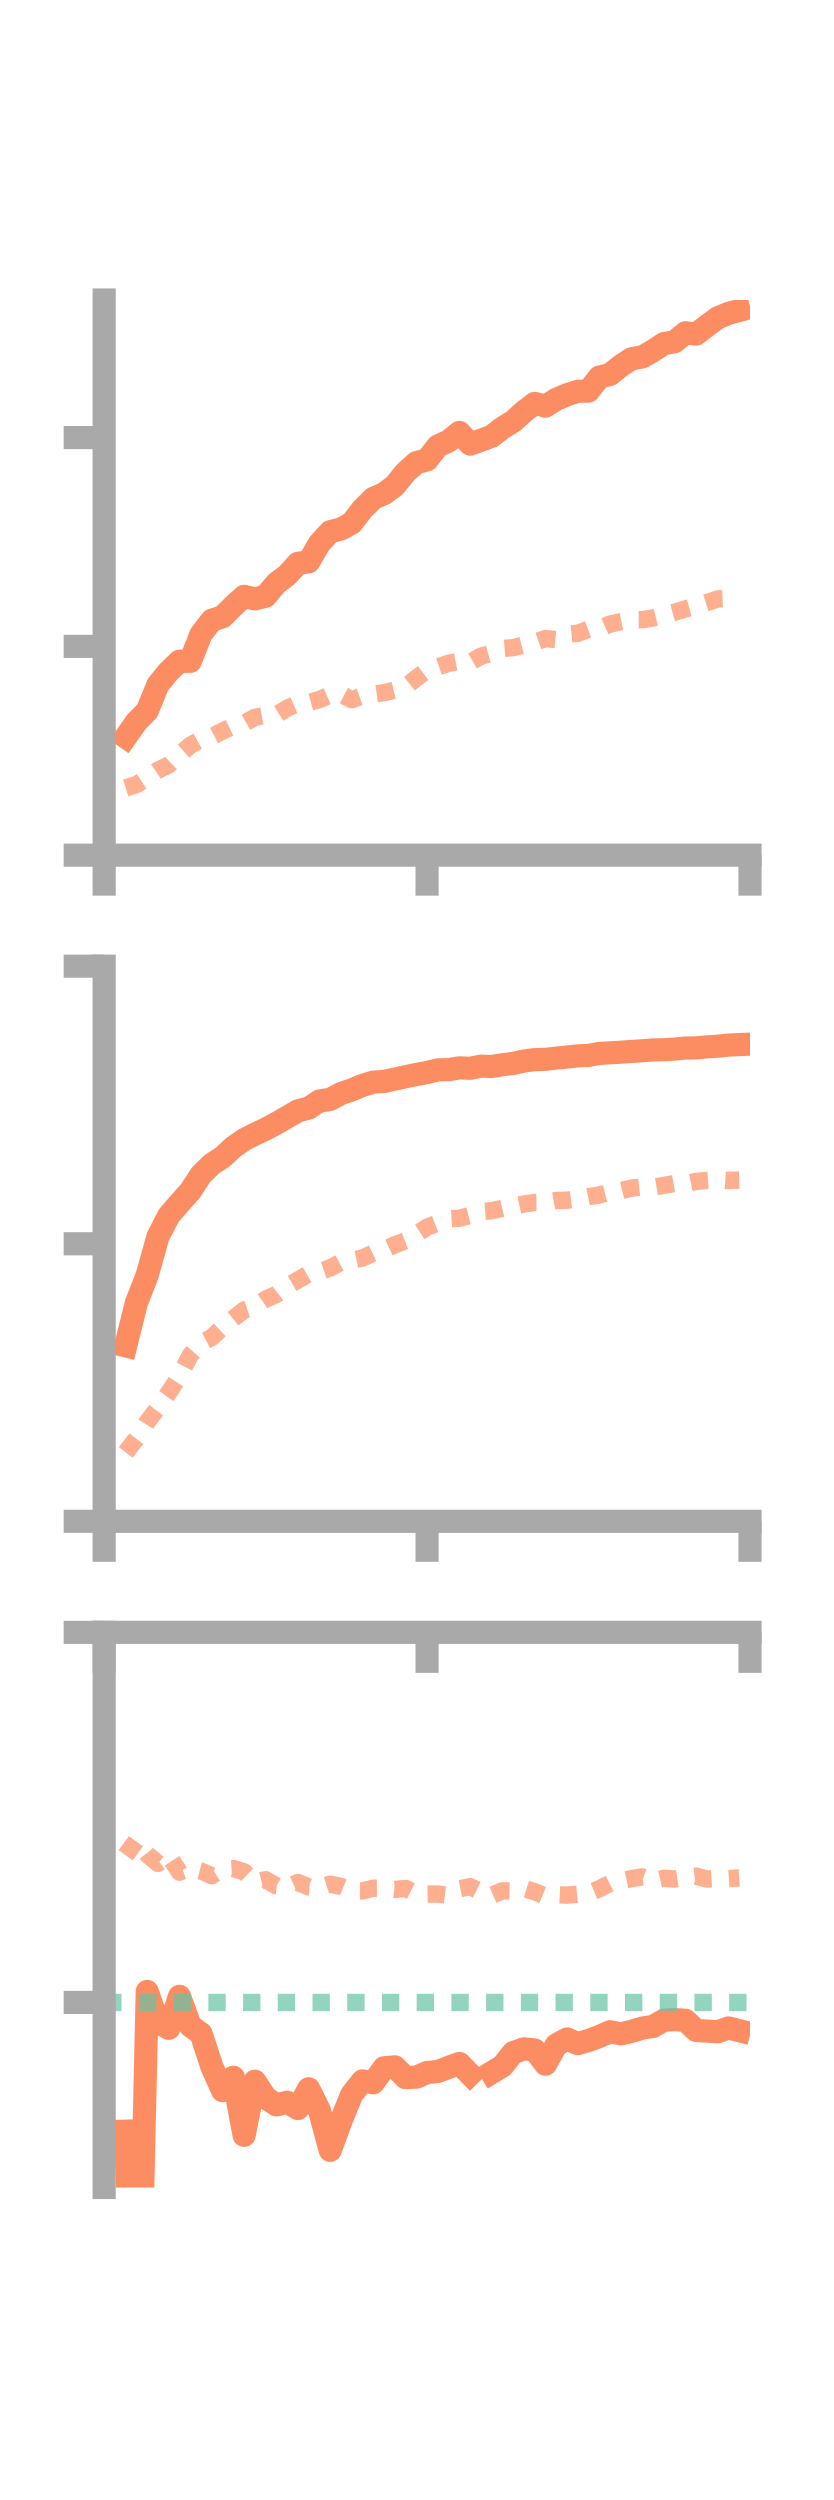
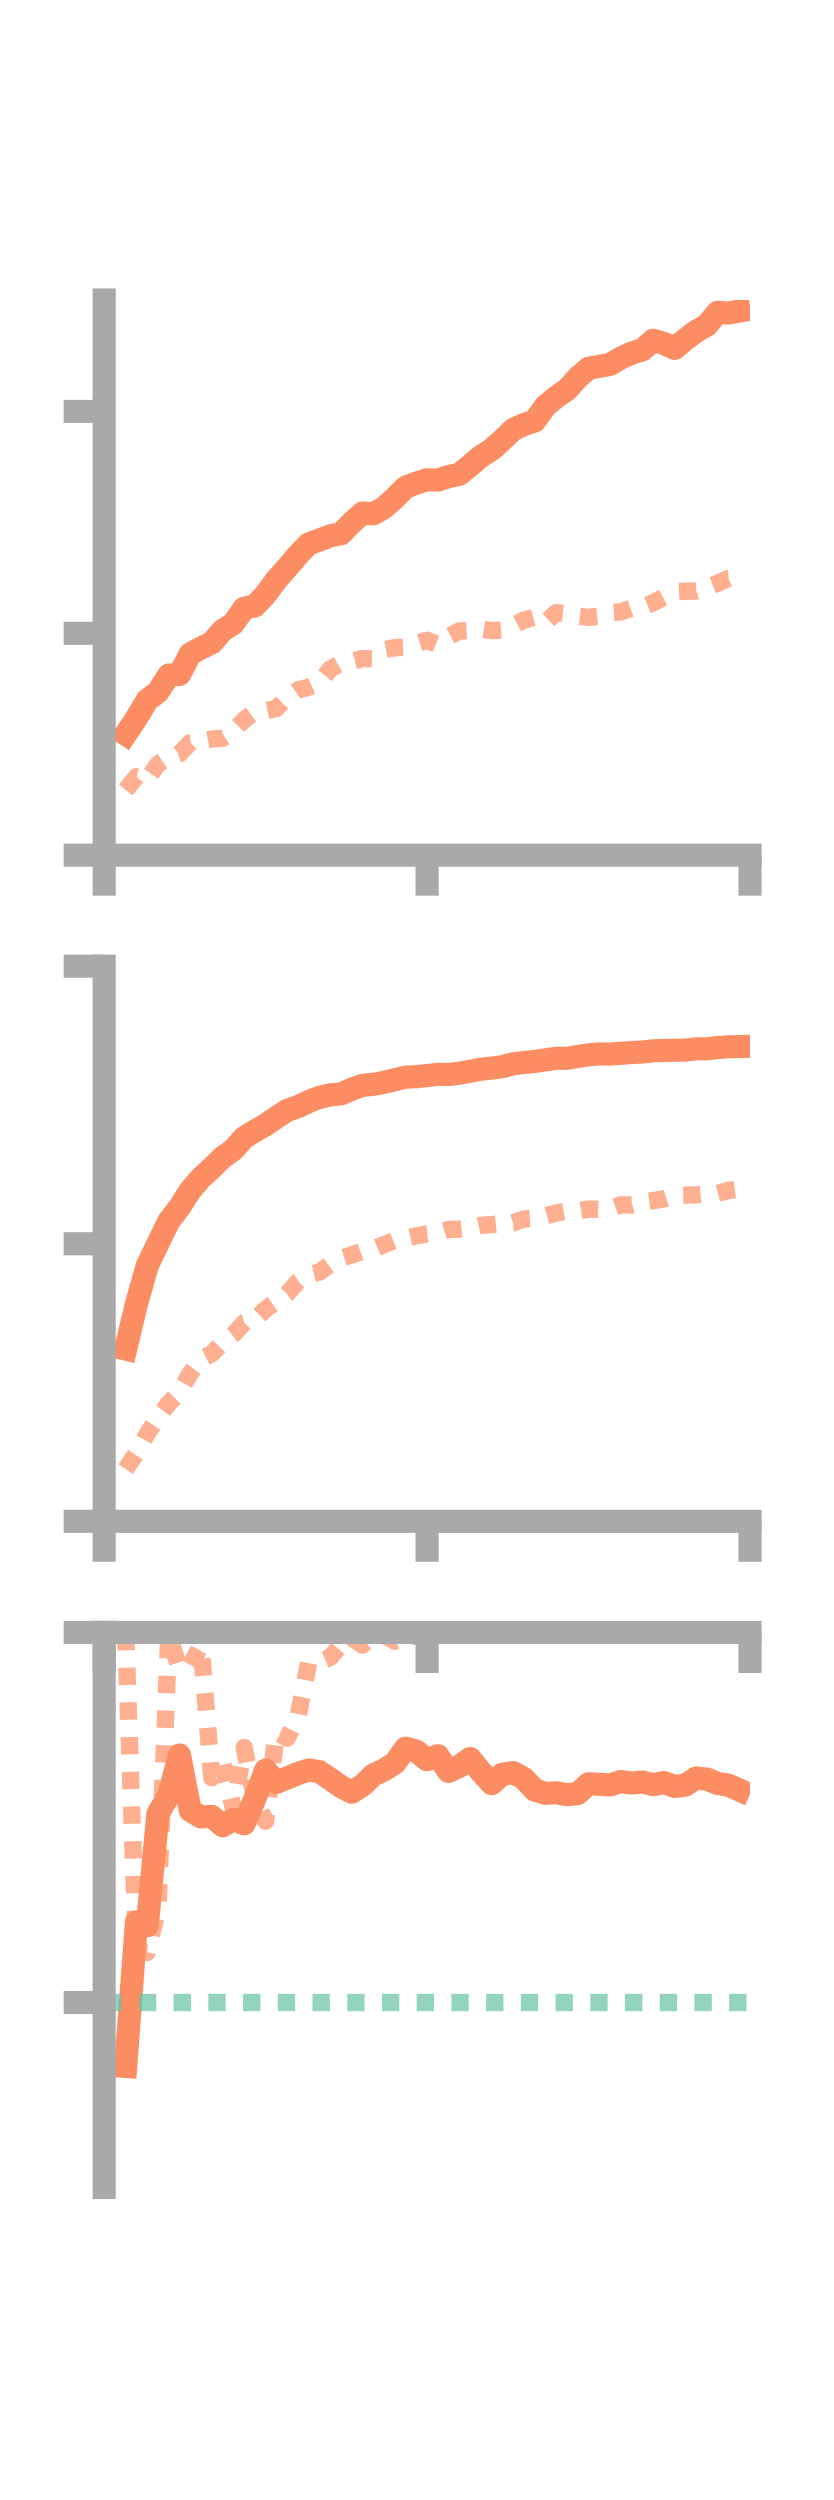
<svg xmlns="http://www.w3.org/2000/svg" xmlns:xlink="http://www.w3.org/1999/xlink" height="216pt" version="1.1" viewBox="0 0 72 216" width="72pt">
  <defs>
    <style type="text/css">
*{stroke-linecap:butt;stroke-linejoin:round;}
  </style>
  </defs>
  <g id="figure_1">
    <g id="patch_1">
      <path d="M 0 216  L 72 216  L 72 0  L 0 0  z " style="fill:none;" />
    </g>
    <g id="axes_1">
      <g id="patch_2">
        <path d="M 9 73.885  L 64.8 73.885  L 64.8 25.92  L 9 25.92  z " style="fill:none;" />
      </g>
      <g id="matplotlib.axis_1">
        <g id="xtick_1">
          <g id="line2d_1">
            <defs>
-               <path d="M 0 0  L 0 3.5  " id="m976deb301b" style="stroke:#a9a9a9;stroke-width:2;" />
+               <path d="M 0 0  L 0 3.5  " id="m4cd3b2c223" style="stroke:#a9a9a9;stroke-width:2;" />
            </defs>
            <g>
-               <use style="fill:#a9a9a9;stroke:#a9a9a9;stroke-width:2;" x="9" xlink:href="#m976deb301b" y="73.885" />
+               <use style="fill:#a9a9a9;stroke:#a9a9a9;stroke-width:2;" x="9" xlink:href="#m4cd3b2c223" y="73.885" />
            </g>
          </g>
        </g>
        <g id="xtick_2">
          <g id="line2d_2">
            <g>
-               <use style="fill:#a9a9a9;stroke:#a9a9a9;stroke-width:2;" x="36.9" xlink:href="#m976deb301b" y="73.885" />
+               <use style="fill:#a9a9a9;stroke:#a9a9a9;stroke-width:2;" x="36.9" xlink:href="#m4cd3b2c223" y="73.885" />
            </g>
          </g>
        </g>
        <g id="xtick_3">
          <g id="line2d_3">
            <g>
-               <use style="fill:#a9a9a9;stroke:#a9a9a9;stroke-width:2;" x="64.8" xlink:href="#m976deb301b" y="73.885" />
+               <use style="fill:#a9a9a9;stroke:#a9a9a9;stroke-width:2;" x="64.8" xlink:href="#m4cd3b2c223" y="73.885" />
            </g>
          </g>
        </g>
      </g>
      <g id="matplotlib.axis_2">
        <g id="ytick_1">
          <g id="line2d_4">
            <defs>
-               <path d="M 0 0  L -3.5 0  " id="m219ad54979" style="stroke:#a9a9a9;stroke-width:2;" />
+               <path d="M 0 0  L -3.5 0  " id="ma964ca20f1" style="stroke:#a9a9a9;stroke-width:2;" />
            </defs>
            <g>
-               <use style="fill:#a9a9a9;stroke:#a9a9a9;stroke-width:2;" x="9" xlink:href="#m219ad54979" y="73.885" />
+               <use style="fill:#a9a9a9;stroke:#a9a9a9;stroke-width:2;" x="9" xlink:href="#ma964ca20f1" y="73.885" />
            </g>
          </g>
        </g>
        <g id="ytick_2">
          <g id="line2d_5">
            <g>
-               <use style="fill:#a9a9a9;stroke:#a9a9a9;stroke-width:2;" x="9" xlink:href="#m219ad54979" y="55.845" />
+               <use style="fill:#a9a9a9;stroke:#a9a9a9;stroke-width:2;" x="9" xlink:href="#ma964ca20f1" y="54.717" />
            </g>
          </g>
        </g>
        <g id="ytick_3">
          <g id="line2d_6">
            <g>
-               <use style="fill:#a9a9a9;stroke:#a9a9a9;stroke-width:2;" x="9" xlink:href="#m219ad54979" y="37.805" />
+               <use style="fill:#a9a9a9;stroke:#a9a9a9;stroke-width:2;" x="9" xlink:href="#ma964ca20f1" y="35.548" />
            </g>
          </g>
        </g>
      </g>
      <g id="line2d_7">
-         <path clip-path="url(#p9cfe30896c)" d="M 10.86 63.685  L 11.79 62.363  L 12.72 61.419  L 13.65 59.149  L 14.58 58.011  L 15.51 57.122  L 16.44 57.138  L 17.37 54.792  L 18.3 53.588  L 19.23 53.289  L 20.16 52.365  L 21.09 51.524  L 22.02 51.744  L 22.95 51.515  L 23.88 50.395  L 24.81 49.698  L 25.74 48.672  L 26.67 48.543  L 27.6 46.956  L 27.6 46.956  L 28.53 45.938  L 29.46 45.705  L 30.39 45.195  L 31.32 43.984  L 32.25 43.062  L 33.18 42.651  L 34.11 41.963  L 35.04 40.811  L 35.97 39.977  L 36.9 39.732  L 37.83 38.533  L 38.76 38.108  L 39.69 37.36  L 40.62 38.369  L 41.55 38.036  L 42.48 37.699  L 43.41 36.975  L 44.34 36.409  L 45.27 35.561  L 46.2 34.855  L 47.13 35.086  L 48.06 34.502  L 48.99 34.105  L 49.92 33.808  L 50.85 33.783  L 51.78 32.582  L 52.71 32.352  L 53.64 31.602  L 54.57 30.994  L 55.5 30.836  L 56.43 30.302  L 57.36 29.686  L 58.29 29.527  L 59.22 28.754  L 60.15 28.863  L 61.08 28.152  L 62.01 27.456  L 62.94 27.077  L 63.87 26.822  " style="fill:none;stroke:#fc8d62;stroke-linecap:square;stroke-width:2;" />
+         <path clip-path="url(#paa05850161)" d="M 10.86 63.435  L 11.79 62.056  L 12.72 60.485  L 13.65 59.783  L 14.58 58.329  L 15.51 58.273  L 16.44 56.491  L 17.37 55.991  L 18.3 55.538  L 19.23 54.475  L 20.16 53.879  L 21.09 52.555  L 22.02 52.35  L 22.95 51.355  L 23.88 50.099  L 24.81 49.048  L 25.74 47.959  L 26.67 46.993  L 27.6 46.656  L 28.53 46.296  L 29.46 46.116  L 30.39 45.169  L 31.32 44.328  L 32.25 44.396  L 33.18 43.868  L 34.11 43.039  L 35.04 42.101  L 35.97 41.74  L 36.9 41.452  L 37.83 41.476  L 38.76 41.178  L 39.69 40.977  L 40.62 40.217  L 41.55 39.433  L 42.48 38.843  L 43.41 38.01  L 44.34 37.112  L 45.27 36.677  L 46.2 36.37  L 47.13 35.079  L 48.06 34.303  L 48.99 33.663  L 49.92 32.628  L 50.85 31.822  L 51.78 31.646  L 52.71 31.483  L 53.64 30.935  L 54.57 30.507  L 55.5 30.226  L 56.43 29.401  L 57.36 29.673  L 58.29 30.099  L 59.22 29.329  L 60.15 28.623  L 61.08 28.086  L 62.01 26.981  L 62.94 27.046  L 63.87 26.878  " style="fill:none;stroke:#fc8d62;stroke-linecap:square;stroke-width:2;" />
      </g>
      <g id="line2d_8">
-         <path clip-path="url(#p9cfe30896c)" d="M 10.86 68.079  L 11.79 67.789  L 12.72 67.181  L 13.65 66.545  L 14.58 66.089  L 15.51 65.191  L 16.44 64.395  L 17.37 63.88  L 18.3 63.645  L 19.23 63.166  L 20.16 62.732  L 21.09 62.498  L 22.02 61.972  L 22.95 61.802  L 23.88 61.772  L 24.81 61.188  L 25.74 60.785  L 26.67 60.698  L 27.6 60.446  L 27.6 60.446  L 28.53 60.032  L 29.46 59.97  L 30.39 60.46  L 31.32 60.133  L 32.25 59.979  L 33.18 59.85  L 34.11 59.633  L 35.04 59.337  L 35.97 58.592  L 36.9 57.889  L 37.83 57.62  L 38.76 57.307  L 39.69 57.12  L 40.62 57.224  L 41.55 56.696  L 42.48 56.44  L 43.41 56.033  L 44.34 55.959  L 45.27 55.714  L 46.2 55.492  L 47.13 55.174  L 48.06 55.259  L 48.99 54.808  L 49.92 54.715  L 50.85 54.368  L 51.78 54.333  L 52.71 53.916  L 53.64 53.723  L 54.57 53.549  L 55.5 53.547  L 56.43 53.39  L 57.36 53.155  L 58.29 52.902  L 59.22 52.613  L 60.15 52.359  L 61.08 52.067  L 62.01 51.746  L 62.94 51.707  L 63.87 51.597  " style="fill:none;stroke:#fc8d62;stroke-dasharray:1.5,1.5;stroke-dashoffset:0;stroke-opacity:0.7;stroke-width:1.5;" />
+         <path clip-path="url(#paa05850161)" d="M 10.86 68.25  L 11.79 67.104  L 12.72 67.322  L 13.65 66.018  L 14.58 65.4  L 15.51 65.126  L 16.44 64.153  L 17.37 64.039  L 18.3 63.85  L 19.23 63.787  L 20.16 63.174  L 21.09 62.199  L 22.02 61.501  L 22.95 61.41  L 23.88 61.209  L 24.81 60.252  L 25.74 59.609  L 26.67 59.377  L 27.6 58.978  L 28.53 57.805  L 29.46 57.286  L 30.39 57.135  L 31.32 56.902  L 32.25 56.913  L 33.18 56.127  L 34.11 55.958  L 35.04 55.925  L 35.97 55.604  L 36.9 55.321  L 37.83 55.69  L 38.76 54.987  L 39.69 54.521  L 40.62 54.479  L 41.55 54.341  L 42.48 54.491  L 43.41 54.431  L 44.34 54.052  L 45.27 53.578  L 46.2 53.332  L 47.13 53.781  L 48.06 52.929  L 48.99 53.013  L 49.92 53.236  L 50.85 53.342  L 51.78 53.248  L 52.71 52.915  L 53.64 52.868  L 54.57 52.544  L 55.5 52.46  L 56.43 52.081  L 57.36 51.586  L 58.29 51.129  L 59.22 51.081  L 60.15 51.068  L 61.08 50.755  L 62.01 50.389  L 62.94 49.978  L 63.87 49.889  " style="fill:none;stroke:#fc8d62;stroke-dasharray:1.5,1.5;stroke-dashoffset:0;stroke-opacity:0.7;stroke-width:1.5;" />
      </g>
      <g id="patch_3">
        <path d="M 9 73.885  L 9 25.92  " style="fill:none;stroke:#a9a9a9;stroke-linecap:square;stroke-linejoin:miter;stroke-width:2;" />
      </g>
      <g id="patch_4">
        <path d="M 64.8 73.885  L 64.8 25.92  " style="fill:none;" />
      </g>
      <g id="patch_5">
        <path d="M 9 73.885  L 64.8 73.885  " style="fill:none;stroke:#a9a9a9;stroke-linecap:square;stroke-linejoin:miter;stroke-width:2;" />
      </g>
      <g id="patch_6">
        <path d="M 9 25.92  L 64.8 25.92  " style="fill:none;" />
      </g>
    </g>
    <g id="axes_2">
      <g id="patch_7">
        <path d="M 9 131.442  L 64.8 131.442  L 64.8 83.478  L 9 83.478  z " style="fill:none;" />
      </g>
      <g id="matplotlib.axis_3">
        <g id="xtick_4">
          <g id="line2d_9">
            <g>
-               <use style="fill:#a9a9a9;stroke:#a9a9a9;stroke-width:2;" x="9" xlink:href="#m976deb301b" y="131.442" />
+               <use style="fill:#a9a9a9;stroke:#a9a9a9;stroke-width:2;" x="9" xlink:href="#m4cd3b2c223" y="131.442" />
            </g>
          </g>
        </g>
        <g id="xtick_5">
          <g id="line2d_10">
            <g>
-               <use style="fill:#a9a9a9;stroke:#a9a9a9;stroke-width:2;" x="36.9" xlink:href="#m976deb301b" y="131.442" />
+               <use style="fill:#a9a9a9;stroke:#a9a9a9;stroke-width:2;" x="36.9" xlink:href="#m4cd3b2c223" y="131.442" />
            </g>
          </g>
        </g>
        <g id="xtick_6">
          <g id="line2d_11">
            <g>
-               <use style="fill:#a9a9a9;stroke:#a9a9a9;stroke-width:2;" x="64.8" xlink:href="#m976deb301b" y="131.442" />
+               <use style="fill:#a9a9a9;stroke:#a9a9a9;stroke-width:2;" x="64.8" xlink:href="#m4cd3b2c223" y="131.442" />
            </g>
          </g>
        </g>
      </g>
      <g id="matplotlib.axis_4">
        <g id="ytick_4">
          <g id="line2d_12">
            <g>
-               <use style="fill:#a9a9a9;stroke:#a9a9a9;stroke-width:2;" x="9" xlink:href="#m219ad54979" y="131.442" />
+               <use style="fill:#a9a9a9;stroke:#a9a9a9;stroke-width:2;" x="9" xlink:href="#ma964ca20f1" y="131.442" />
            </g>
          </g>
        </g>
        <g id="ytick_5">
          <g id="line2d_13">
            <g>
-               <use style="fill:#a9a9a9;stroke:#a9a9a9;stroke-width:2;" x="9" xlink:href="#m219ad54979" y="107.46" />
+               <use style="fill:#a9a9a9;stroke:#a9a9a9;stroke-width:2;" x="9" xlink:href="#ma964ca20f1" y="107.46" />
            </g>
          </g>
        </g>
        <g id="ytick_6">
          <g id="line2d_14">
            <g>
-               <use style="fill:#a9a9a9;stroke:#a9a9a9;stroke-width:2;" x="9" xlink:href="#m219ad54979" y="83.478" />
+               <use style="fill:#a9a9a9;stroke:#a9a9a9;stroke-width:2;" x="9" xlink:href="#ma964ca20f1" y="83.478" />
            </g>
          </g>
        </g>
      </g>
      <g id="line2d_15">
-         <path clip-path="url(#p6729c590ff)" d="M 10.86 116.282  L 11.79 112.547  L 12.72 110.169  L 13.65 106.837  L 14.58 105.036  L 15.51 103.955  L 16.44 102.919  L 17.37 101.488  L 18.3 100.585  L 19.23 99.978  L 20.16 99.12  L 21.09 98.465  L 22.02 97.991  L 22.95 97.552  L 23.88 97.057  L 24.81 96.521  L 25.74 95.975  L 26.67 95.737  L 27.6 95.125  L 27.6 95.125  L 28.53 94.985  L 29.46 94.482  L 30.39 94.168  L 31.32 93.775  L 32.25 93.494  L 33.18 93.441  L 34.11 93.235  L 35.04 93.028  L 35.97 92.835  L 36.9 92.666  L 37.83 92.437  L 38.76 92.413  L 39.69 92.261  L 40.62 92.302  L 41.55 92.113  L 42.48 92.149  L 43.41 91.989  L 44.34 91.879  L 45.27 91.672  L 46.2 91.553  L 47.13 91.527  L 48.06 91.419  L 48.99 91.33  L 49.92 91.225  L 50.85 91.188  L 51.78 91.016  L 52.71 90.963  L 53.64 90.91  L 54.57 90.844  L 55.5 90.786  L 56.43 90.715  L 57.36 90.699  L 58.29 90.642  L 59.22 90.548  L 60.15 90.537  L 61.08 90.452  L 62.01 90.392  L 62.94 90.292  L 63.87 90.253  " style="fill:none;stroke:#fc8d62;stroke-linecap:square;stroke-width:2;" />
+         <path clip-path="url(#p04274bc0cb)" d="M 10.86 116.555  L 11.79 112.66  L 12.72 109.354  L 13.65 107.422  L 14.58 105.511  L 15.51 104.305  L 16.44 102.84  L 17.37 101.768  L 18.3 100.918  L 19.23 100.005  L 20.16 99.339  L 21.09 98.287  L 22.02 97.721  L 22.95 97.183  L 23.88 96.543  L 24.81 95.937  L 25.74 95.617  L 26.67 95.174  L 27.6 94.812  L 28.53 94.595  L 29.46 94.516  L 30.39 94.11  L 31.32 93.771  L 32.25 93.689  L 33.18 93.516  L 34.11 93.294  L 35.04 93.063  L 35.97 93.029  L 36.9 92.93  L 37.83 92.818  L 38.76 92.836  L 39.69 92.724  L 40.62 92.56  L 41.55 92.376  L 42.48 92.285  L 43.41 92.158  L 44.34 91.91  L 45.27 91.799  L 46.2 91.71  L 47.13 91.571  L 48.06 91.438  L 48.99 91.435  L 49.92 91.278  L 50.85 91.137  L 51.78 91.059  L 52.71 91.07  L 53.64 91.01  L 54.57 90.937  L 55.5 90.897  L 56.43 90.79  L 57.36 90.762  L 58.29 90.74  L 59.22 90.726  L 60.15 90.616  L 61.08 90.616  L 62.01 90.506  L 62.94 90.443  L 63.87 90.425  " style="fill:none;stroke:#fc8d62;stroke-linecap:square;stroke-width:2;" />
      </g>
      <g id="line2d_16">
-         <path clip-path="url(#p6729c590ff)" d="M 10.86 125.489  L 11.79 124.294  L 12.72 122.86  L 13.65 121.639  L 14.58 120.327  L 15.51 118.914  L 16.44 117.09  L 17.37 116.038  L 18.3 115.554  L 19.23 114.677  L 20.16 113.926  L 21.09 113.192  L 22.02 112.887  L 22.95 112.252  L 23.88 111.838  L 24.81 111.115  L 25.74 110.593  L 26.67 110.059  L 27.6 109.877  L 27.6 109.877  L 28.53 109.554  L 29.46 109.059  L 30.39 108.9  L 31.32 108.695  L 32.25 108.256  L 33.18 107.981  L 34.11 107.552  L 35.04 107.207  L 35.97 106.626  L 36.9 106.03  L 37.83 105.667  L 38.76 105.311  L 39.69 105.257  L 40.62 105.019  L 41.55 104.677  L 42.48 104.61  L 43.41 104.397  L 44.34 104.221  L 45.27 104.019  L 46.2 103.892  L 47.13 103.886  L 48.06 103.726  L 48.99 103.698  L 49.92 103.593  L 50.85 103.396  L 51.78 103.246  L 52.71 103.009  L 53.64 102.875  L 54.57 102.653  L 55.5 102.54  L 56.43 102.572  L 57.36 102.418  L 58.29 102.254  L 59.22 102.266  L 60.15 102.072  L 61.08 101.987  L 62.01 101.924  L 62.94 101.989  L 63.87 101.96  " style="fill:none;stroke:#fc8d62;stroke-dasharray:1.5,1.5;stroke-dashoffset:0;stroke-opacity:0.7;stroke-width:1.5;" />
+         <path clip-path="url(#p04274bc0cb)" d="M 10.86 126.934  L 11.79 125.538  L 12.72 123.862  L 13.65 122.491  L 14.58 121.24  L 15.51 120.299  L 16.44 118.644  L 17.37 117.438  L 18.3 116.965  L 19.23 115.987  L 20.16 115.308  L 21.09 114.283  L 22.02 114.009  L 22.95 113.109  L 23.88 112.457  L 24.81 111.783  L 25.74 110.727  L 26.67 110.113  L 27.6 109.908  L 28.53 109.238  L 29.46 108.712  L 30.39 108.425  L 31.32 108.095  L 32.25 107.918  L 33.18 107.536  L 34.11 107.166  L 35.04 106.989  L 35.97 106.776  L 36.9 106.603  L 37.83 106.51  L 38.76 106.232  L 39.69 106.194  L 40.62 106.095  L 41.55 105.878  L 42.48 105.803  L 43.41 105.71  L 44.34 105.664  L 45.27 105.319  L 46.2 105.265  L 47.13 105.066  L 48.06 104.803  L 48.99 104.645  L 49.92 104.604  L 50.85 104.467  L 51.78 104.481  L 52.71 104.427  L 53.64 104.102  L 54.57 104.113  L 55.5 103.851  L 56.43 103.733  L 57.36 103.581  L 58.29 103.288  L 59.22 103.264  L 60.15 103.234  L 61.08 103.159  L 62.01 103.1  L 62.94 102.851  L 63.87 102.729  " style="fill:none;stroke:#fc8d62;stroke-dasharray:1.5,1.5;stroke-dashoffset:0;stroke-opacity:0.7;stroke-width:1.5;" />
      </g>
      <g id="patch_8">
        <path d="M 9 131.442  L 9 83.478  " style="fill:none;stroke:#a9a9a9;stroke-linecap:square;stroke-linejoin:miter;stroke-width:2;" />
      </g>
      <g id="patch_9">
        <path d="M 64.8 131.442  L 64.8 83.478  " style="fill:none;" />
      </g>
      <g id="patch_10">
        <path d="M 9 131.442  L 64.8 131.442  " style="fill:none;stroke:#a9a9a9;stroke-linecap:square;stroke-linejoin:miter;stroke-width:2;" />
      </g>
      <g id="patch_11">
        <path d="M 9 83.478  L 64.8 83.478  " style="fill:none;" />
      </g>
    </g>
    <g id="axes_3">
      <g id="patch_12">
        <path d="M 9 189  L 64.8 189  L 64.8 141.035  L 9 141.035  z " style="fill:none;" />
      </g>
      <g id="matplotlib.axis_5">
        <g id="xtick_7">
          <g id="line2d_17">
            <g>
-               <use style="fill:#a9a9a9;stroke:#a9a9a9;stroke-width:2;" x="9" xlink:href="#m976deb301b" y="141.035" />
+               <use style="fill:#a9a9a9;stroke:#a9a9a9;stroke-width:2;" x="9" xlink:href="#m4cd3b2c223" y="141.046" />
            </g>
          </g>
        </g>
        <g id="xtick_8">
          <g id="line2d_18">
            <g>
-               <use style="fill:#a9a9a9;stroke:#a9a9a9;stroke-width:2;" x="36.9" xlink:href="#m976deb301b" y="141.035" />
+               <use style="fill:#a9a9a9;stroke:#a9a9a9;stroke-width:2;" x="36.9" xlink:href="#m4cd3b2c223" y="141.046" />
            </g>
          </g>
        </g>
        <g id="xtick_9">
          <g id="line2d_19">
            <g>
-               <use style="fill:#a9a9a9;stroke:#a9a9a9;stroke-width:2;" x="64.8" xlink:href="#m976deb301b" y="141.035" />
+               <use style="fill:#a9a9a9;stroke:#a9a9a9;stroke-width:2;" x="64.8" xlink:href="#m4cd3b2c223" y="141.046" />
            </g>
          </g>
        </g>
      </g>
      <g id="matplotlib.axis_6">
        <g id="ytick_7">
          <g id="line2d_20">
            <g>
-               <use style="fill:#a9a9a9;stroke:#a9a9a9;stroke-width:2;" x="9" xlink:href="#m219ad54979" y="141.035" />
+               <use style="fill:#a9a9a9;stroke:#a9a9a9;stroke-width:2;" x="9" xlink:href="#ma964ca20f1" y="141.046" />
            </g>
          </g>
        </g>
        <g id="ytick_8">
          <g id="line2d_21">
            <g>
-               <use style="fill:#a9a9a9;stroke:#a9a9a9;stroke-width:2;" x="9" xlink:href="#m219ad54979" y="173.012" />
+               <use style="fill:#a9a9a9;stroke:#a9a9a9;stroke-width:2;" x="9" xlink:href="#ma964ca20f1" y="173.015" />
            </g>
          </g>
        </g>
      </g>
      <g id="line2d_22">
-         <path clip-path="url(#p7bf8bf6af5)" d="M 10.86 184.133  L 11.79 212.84  L 12.72 172.064  L 13.65 174.731  L 14.58 175.247  L 15.51 172.481  L 16.44 175.029  L 17.37 175.704  L 18.3 178.547  L 19.23 180.63  L 20.16 179.474  L 21.09 184.492  L 22.02 179.818  L 22.95 181.238  L 23.88 181.864  L 24.81 181.633  L 25.74 182.176  L 26.67 180.471  L 27.6 182.346  L 27.6 182.346  L 28.53 185.786  L 29.46 183.246  L 30.39 180.962  L 31.32 179.791  L 32.25 179.954  L 33.18 178.657  L 34.11 178.574  L 35.04 179.503  L 35.97 179.464  L 36.9 179.065  L 37.83 178.977  L 38.76 178.621  L 39.69 178.284  L 40.62 179.23  M 42.48 179.072  L 43.41 178.512  L 44.34 177.344  L 45.27 177.016  L 46.2 177.118  L 47.13 178.348  L 48.06 176.684  L 48.99 176.166  L 49.92 176.57  L 50.85 176.299  L 51.78 175.952  L 52.71 175.542  L 53.64 175.726  L 54.57 175.511  L 55.5 175.223  L 56.43 175.084  L 57.36 174.54  L 58.29 174.496  L 59.22 174.549  L 60.15 175.432  L 61.08 175.487  L 62.01 175.545  L 62.94 175.213  L 63.87 175.448  " style="fill:none;stroke:#fc8d62;stroke-linecap:square;stroke-width:2;" />
+         <path clip-path="url(#p0cf808f3cb)" d="M 10.86 178.542  L 11.79 166.052  L 12.72 166.387  L 13.65 156.686  L 14.58 155.143  L 15.51 151.638  L 16.44 156.43  L 17.37 156.98  L 18.3 156.94  L 19.23 157.746  L 20.16 157.199  L 21.09 157.575  L 22.02 155.413  L 22.95 152.938  L 23.88 154.004  L 24.81 153.619  L 25.74 153.235  L 26.67 152.926  L 27.6 153.077  L 28.53 153.701  L 29.46 154.364  L 30.39 154.846  L 31.32 154.252  L 32.25 153.362  L 33.18 152.924  L 34.11 152.34  L 35.04 151.043  L 35.97 151.293  L 36.9 152.044  L 37.83 151.695  L 38.76 153.049  L 39.69 152.608  L 40.62 151.935  L 41.55 153.079  L 42.48 154.109  L 43.41 153.289  L 44.34 153.151  L 45.27 153.665  L 46.2 154.659  L 47.13 154.946  L 48.06 154.895  L 48.99 155.062  L 49.92 154.964  L 50.85 154.115  L 51.78 154.166  L 52.71 154.214  L 53.64 153.93  L 54.57 154.058  L 55.5 153.965  L 56.43 154.196  L 57.36 154.01  L 58.29 154.35  L 59.22 154.232  L 60.15 153.618  L 61.08 153.712  L 62.01 154.099  L 62.94 154.238  L 63.87 154.653  " style="fill:none;stroke:#fc8d62;stroke-linecap:square;stroke-width:2;" />
      </g>
      <g id="line2d_23">
-         <path clip-path="url(#p7bf8bf6af5)" d="M 10.86 160.295  L 11.79 159.012  L 12.72 160.218  L 13.65 161  L 14.58 160.325  L 15.51 161.751  L 16.44 161.421  L 17.37 161.659  L 18.3 162.064  L 19.23 161.486  L 20.16 161.44  L 21.09 161.726  L 22.02 162.627  L 22.95 162.407  L 23.88 162.95  L 24.81 163.069  L 25.74 162.647  L 26.67 163.024  L 27.6 163.096  L 27.6 163.096  L 28.53 162.792  L 29.46 162.984  L 30.39 163.375  L 31.32 163.378  L 32.25 163.14  L 33.18 163.139  L 34.11 163.248  L 35.04 163.161  L 35.97 163.631  L 36.9 163.647  L 37.83 163.644  L 38.76 163.759  L 39.69 163.187  L 40.62 163.006  L 41.55 163.461  L 42.48 163.766  L 43.41 163.368  L 44.34 163.384  L 45.27 163.154  L 46.2 163.446  L 47.13 163.827  L 48.06 163.696  L 48.99 163.741  L 49.92 163.65  L 50.85 163.581  L 51.78 163.194  L 52.71 162.712  L 53.64 162.504  L 54.57 162.311  L 55.5 162.165  L 56.43 162.496  L 57.36 162.281  L 58.29 162.348  L 59.22 162.207  L 60.15 162.099  L 61.08 162.348  L 62.01 162.297  L 62.94 162.311  L 63.87 162.248  " style="fill:none;stroke:#fc8d62;stroke-dasharray:1.5,1.5;stroke-dashoffset:0;stroke-opacity:0.7;stroke-width:1.5;" />
+         <path clip-path="url(#p0cf808f3cb)" d="M 10.86 141.087  L 11.79 168.623  L 12.72 168.68  L 13.65 164.942  L 14.58 141.291  L 15.51 144.156  L 16.44 143.857  L 17.37 142.197  L 18.3 153.586  L 19.23 152.346  L 20.16 156.237  L 21.09 150.987  L 22.02 155.464  L 22.95 157.358  L 23.88 149.664  L 24.81 150.177  L 25.74 148.331  L 26.67 143.653  L 27.6 143.593  L 28.53 143.2  L 29.46 142.104  L 30.39 141.495  L 31.32 142.132  L 32.25 141.289  L 33.18 141.275  L 34.11 141.802  L 35.04 141.402  L 35.97 141.365  L 36.9 141.046  L 37.83 141.046  L 38.76 141.052  L 39.69 141.054  L 40.62 141.046  L 41.55 141.047  L 42.48 141.084  L 43.41 141.079  L 44.34 141.092  L 45.27 141.046  L 46.2 141.072  L 47.13 141.058  L 48.06 141.117  L 48.99 141.094  L 49.92 141.184  L 50.85 141.097  L 51.78 141.052  L 52.71 141.094  L 53.64 141.055  L 54.57 141.067  L 55.5 141.059  L 56.43 141.046  L 57.36 141.046  L 58.29 141.045  L 59.22 141.04  L 60.15 141.046  L 61.08 141.046  L 62.01 141.046  L 62.94 141.035  L 63.87 141.046  " style="fill:none;stroke:#fc8d62;stroke-dasharray:1.5,1.5;stroke-dashoffset:0;stroke-opacity:0.7;stroke-width:1.5;" />
      </g>
      <g id="line2d_24">
-         <path clip-path="url(#p7bf8bf6af5)" d="M 9 173.012  L 64.8 173.012  " style="fill:none;stroke:#66c2a5;stroke-dasharray:1.5,1.5;stroke-dashoffset:0;stroke-opacity:0.7;stroke-width:1.5;" />
+         <path clip-path="url(#p0cf808f3cb)" d="M 9 173.015  L 64.8 173.015  " style="fill:none;stroke:#66c2a5;stroke-dasharray:1.5,1.5;stroke-dashoffset:0;stroke-opacity:0.7;stroke-width:1.5;" />
      </g>
      <g id="patch_13">
        <path d="M 9 189  L 9 141.035  " style="fill:none;stroke:#a9a9a9;stroke-linecap:square;stroke-linejoin:miter;stroke-width:2;" />
      </g>
      <g id="patch_14">
        <path d="M 64.8 189  L 64.8 141.035  " style="fill:none;" />
      </g>
      <g id="patch_15">
-         <path d="M 9 141.035  L 64.8 141.035  " style="fill:none;stroke:#a9a9a9;stroke-linecap:square;stroke-linejoin:miter;stroke-width:2;" />
+         <path d="M 9 141.046  L 64.8 141.046  " style="fill:none;stroke:#a9a9a9;stroke-linecap:square;stroke-linejoin:miter;stroke-width:2;" />
      </g>
      <g id="patch_16">
        <path d="M 9 141.035  L 64.8 141.035  " style="fill:none;" />
      </g>
    </g>
  </g>
  <defs>
-     <clipPath id="p9cfe30896c">
+     <clipPath id="paa05850161">
      <rect height="47.965" width="55.8" x="9" y="25.92" />
    </clipPath>
-     <clipPath id="p6729c590ff">
+     <clipPath id="p04274bc0cb">
      <rect height="47.965" width="55.8" x="9" y="83.478" />
    </clipPath>
-     <clipPath id="p7bf8bf6af5">
+     <clipPath id="p0cf808f3cb">
      <rect height="47.965" width="55.8" x="9" y="141.035" />
    </clipPath>
  </defs>
</svg>
